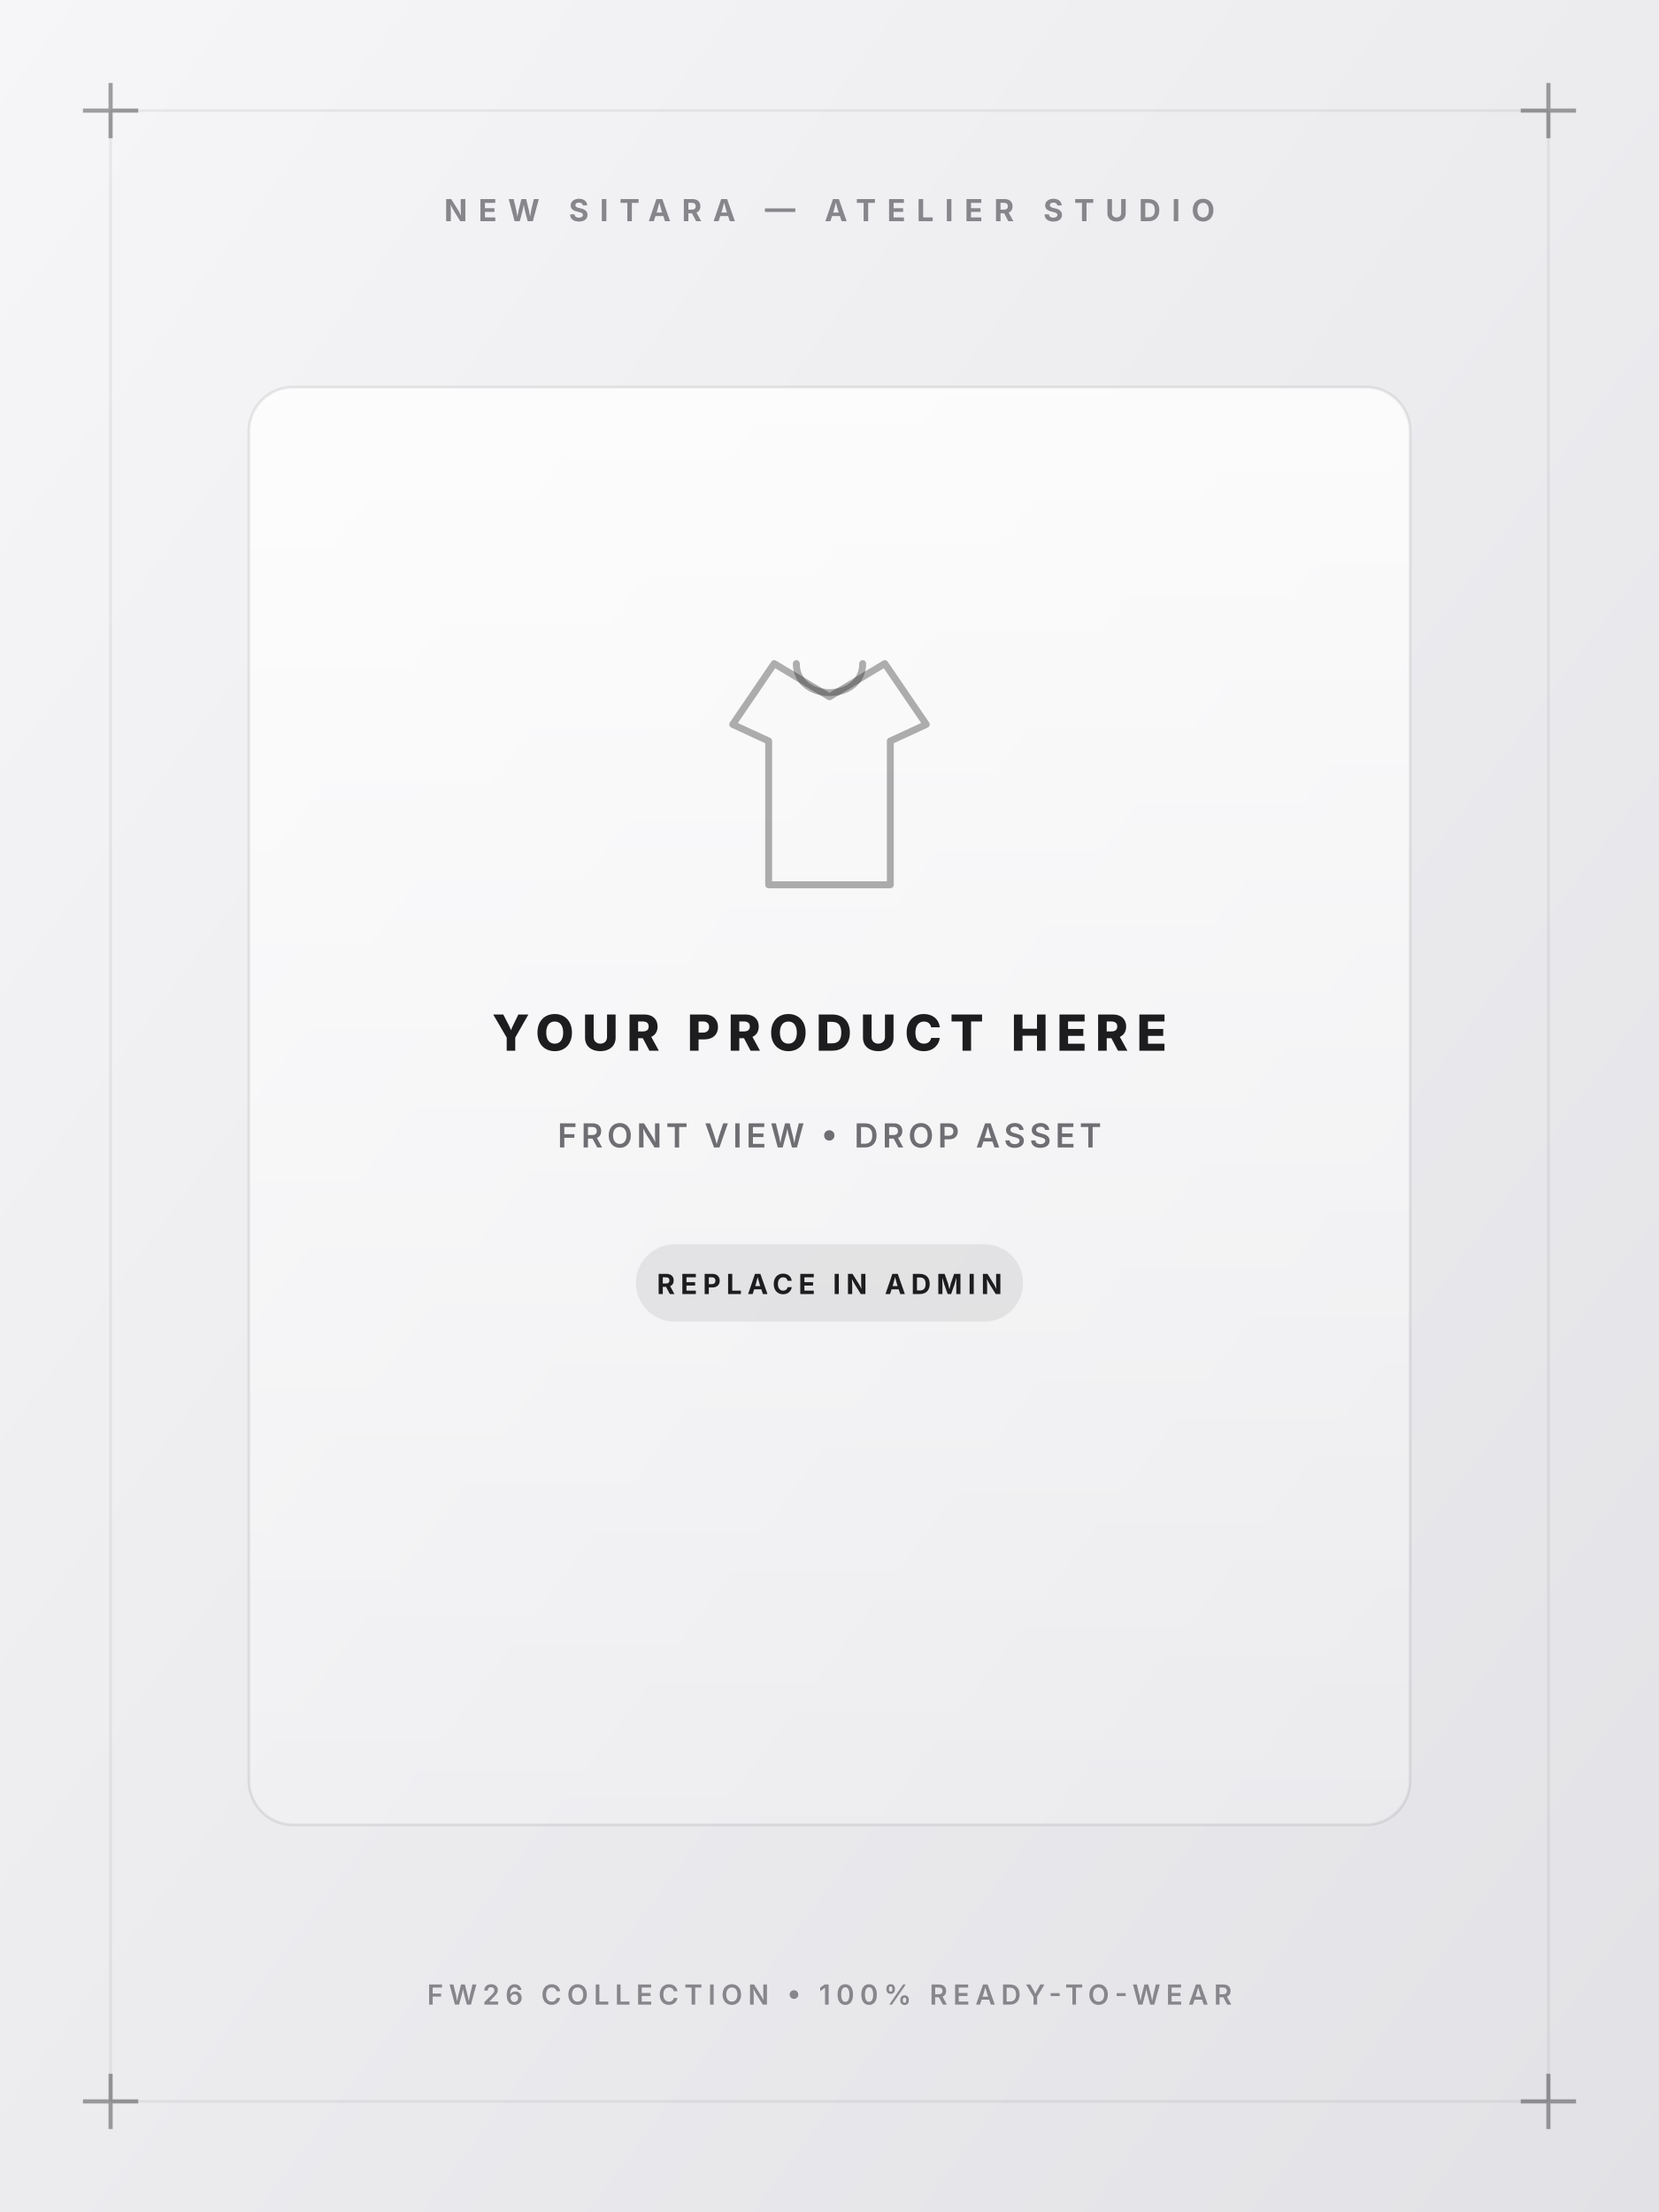
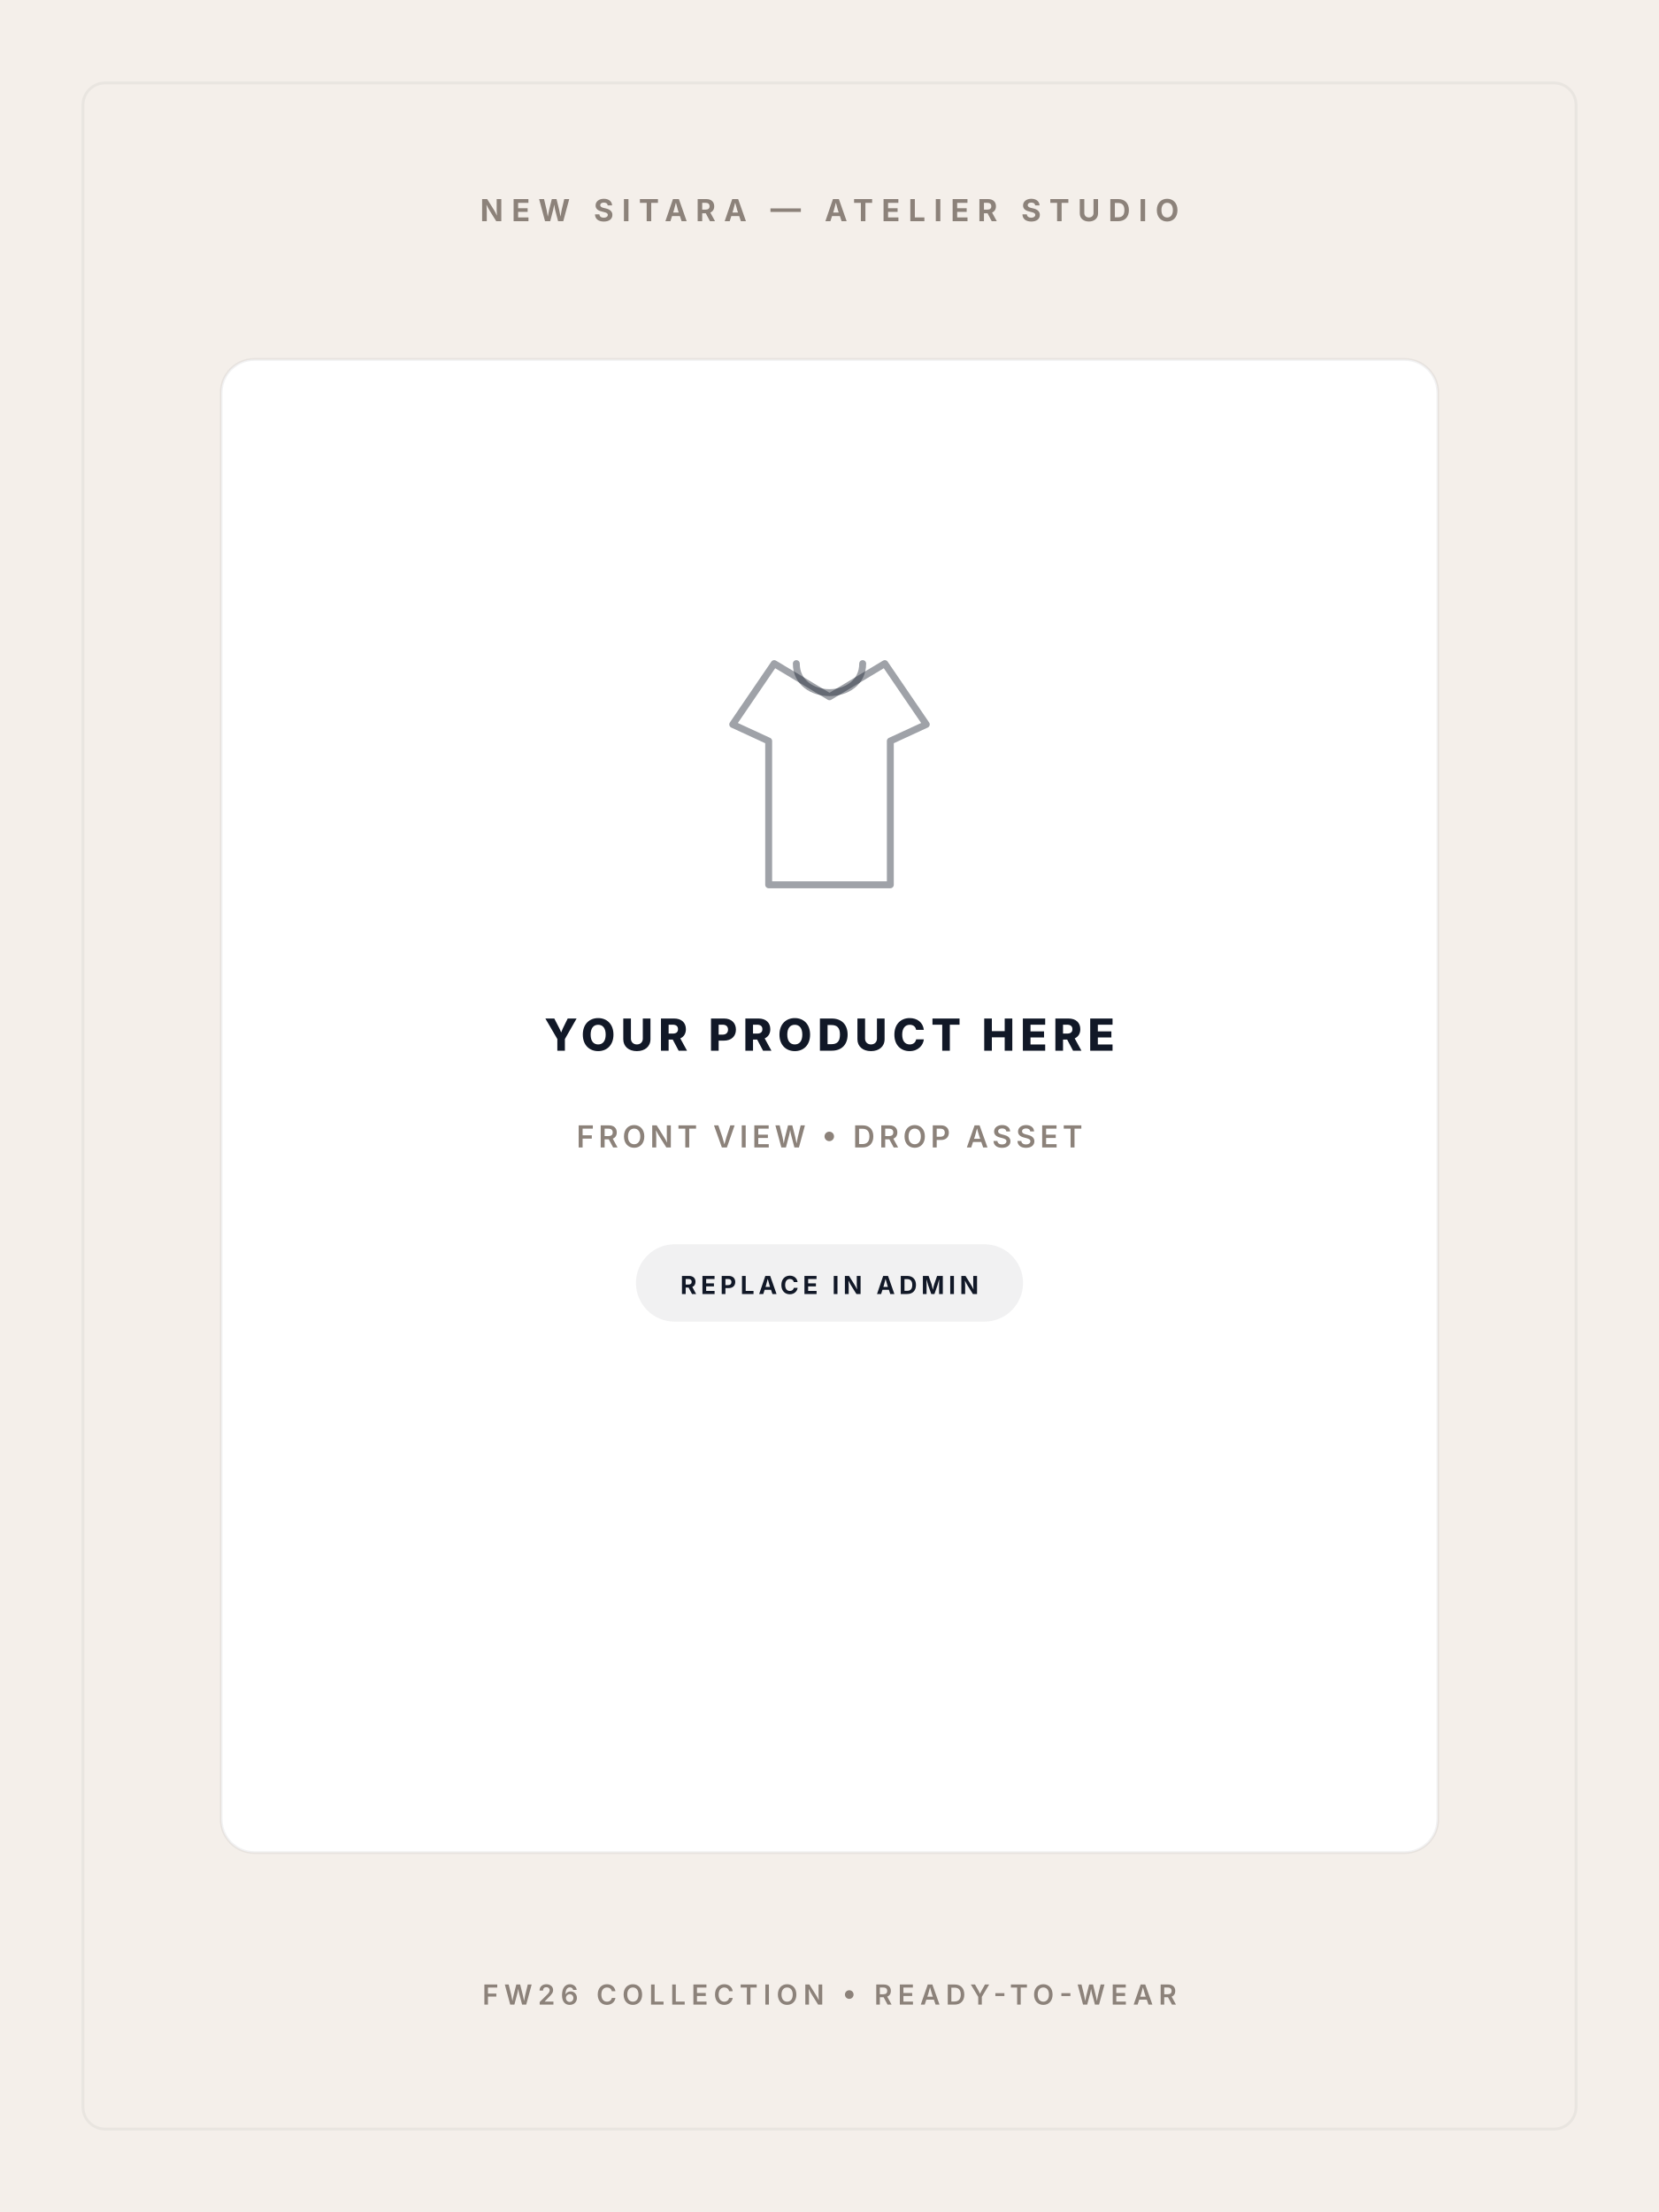
<svg xmlns="http://www.w3.org/2000/svg" viewBox="0 0 600 800" width="600" height="800">
-   <defs>
-     <linearGradient id="studioBg" x1="0%" y1="0%" x2="100%" y2="100%">
-       <stop offset="0%" stop-color="#F6F6F8" />
-       <stop offset="50%" stop-color="#ECECEF" />
-       <stop offset="100%" stop-color="#E2E2E6" />
-     </linearGradient>
-     <linearGradient id="cardGlow" x1="0%" y1="0%" x2="0%" y2="100%">
-       <stop offset="0%" stop-color="#FFFFFF" stop-opacity="0.8" />
-       <stop offset="100%" stop-color="#FFFFFF" stop-opacity="0.2" />
-     </linearGradient>
-   </defs>
-   <rect width="600" height="800" fill="url(#studioBg)" />
-   <line x1="40" y1="40" x2="560" y2="40" stroke="#000000" stroke-opacity="0.06" stroke-width="1" />
-   <line x1="40" y1="760" x2="560" y2="760" stroke="#000000" stroke-opacity="0.06" stroke-width="1" />
-   <line x1="40" y1="40" x2="40" y2="760" stroke="#000000" stroke-opacity="0.06" stroke-width="1" />
-   <line x1="560" y1="40" x2="560" y2="760" stroke="#000000" stroke-opacity="0.06" stroke-width="1" />
-   <path d="M30 40 L50 40 M40 30 L40 50" stroke="#1D1D1F" stroke-width="1.5" stroke-opacity="0.4" />
-   <path d="M550 40 L570 40 M560 30 L560 50" stroke="#1D1D1F" stroke-width="1.5" stroke-opacity="0.4" />
-   <path d="M30 760 L50 760 M40 750 L40 770" stroke="#1D1D1F" stroke-width="1.5" stroke-opacity="0.4" />
-   <path d="M550 760 L570 760 M560 750 L560 770" stroke="#1D1D1F" stroke-width="1.5" stroke-opacity="0.4" />
-   <rect x="90" y="140" width="420" height="520" rx="16" fill="url(#cardGlow)" stroke="#000000" stroke-opacity="0.08" stroke-width="1" />
-   <g transform="translate(260, 240)" fill="none" stroke="#1D1D1F" stroke-opacity="0.35" stroke-width="2.5" stroke-linecap="round" stroke-linejoin="round">
+   <rect width="600" height="800" fill="#F4EFEA" />
+   <rect x="30" y="30" width="540" height="740" rx="8" fill="none" stroke="#111827" stroke-opacity="0.05" stroke-width="1" />
+   <rect x="80" y="130" width="440" height="540" rx="12" fill="#FFFFFF" stroke="#111827" stroke-opacity="0.06" stroke-width="1" />
+   <g transform="translate(260, 240)" fill="none" stroke="#111827" stroke-opacity="0.4" stroke-width="2.5" stroke-linecap="round" stroke-linejoin="round">
    <path d="M20 0 L40 12 L60 0 L75 22 L62 28 L62 80 L18 80 L18 28 L5 22 Z" />
    <path d="M28 0 C28 14 52 14 52 0" />
  </g>
-   <text x="300" y="80" text-anchor="middle" font-family="'Plus Jakarta Sans', -apple-system, sans-serif" font-size="11" font-weight="700" letter-spacing="4" fill="#86868B">NEW SITARA — ATELIER STUDIO</text>
-   <text x="300" y="380" text-anchor="middle" font-family="'Plus Jakarta Sans', -apple-system, sans-serif" font-size="18" font-weight="800" letter-spacing="3" fill="#1D1D1F">YOUR PRODUCT HERE</text>
-   <text x="300" y="415" text-anchor="middle" font-family="'Plus Jakarta Sans', -apple-system, sans-serif" font-size="12" font-weight="600" letter-spacing="1.5" fill="#6E6E73">FRONT VIEW • DROP ASSET</text>
-   <rect x="230" y="450" width="140" height="28" rx="14" fill="#1D1D1F" fill-opacity="0.08" />
-   <text x="300" y="468" text-anchor="middle" font-family="'Plus Jakarta Sans', -apple-system, sans-serif" font-size="10" font-weight="700" letter-spacing="2" fill="#1D1D1F">REPLACE IN ADMIN</text>
-   <text x="300" y="725" text-anchor="middle" font-family="'Plus Jakarta Sans', -apple-system, sans-serif" font-size="10" font-weight="600" letter-spacing="2" fill="#86868B">FW26 COLLECTION • 100% READY-TO-WEAR</text>
+   <text x="300" y="80" text-anchor="middle" font-family="-apple-system, BlinkMacSystemFont, 'Plus Jakarta Sans', sans-serif" font-size="11" font-weight="700" letter-spacing="3" fill="#8C827A">NEW SITARA — ATELIER STUDIO</text>
+   <text x="300" y="380" text-anchor="middle" font-family="-apple-system, BlinkMacSystemFont, 'Plus Jakarta Sans', sans-serif" font-size="16" font-weight="800" letter-spacing="2" fill="#111827">YOUR PRODUCT HERE</text>
+   <text x="300" y="415" text-anchor="middle" font-family="-apple-system, BlinkMacSystemFont, 'Plus Jakarta Sans', sans-serif" font-size="11" font-weight="600" letter-spacing="1.5" fill="#8C827A">FRONT VIEW • DROP ASSET</text>
+   <rect x="230" y="450" width="140" height="28" rx="14" fill="#111827" fill-opacity="0.06" />
+   <text x="300" y="468" text-anchor="middle" font-family="-apple-system, BlinkMacSystemFont, 'Plus Jakarta Sans', sans-serif" font-size="9" font-weight="700" letter-spacing="1.5" fill="#111827">REPLACE IN ADMIN</text>
+   <text x="300" y="725" text-anchor="middle" font-family="-apple-system, BlinkMacSystemFont, 'Plus Jakarta Sans', sans-serif" font-size="10" font-weight="600" letter-spacing="2" fill="#8C827A">FW26 COLLECTION • READY-TO-WEAR</text>
</svg>
